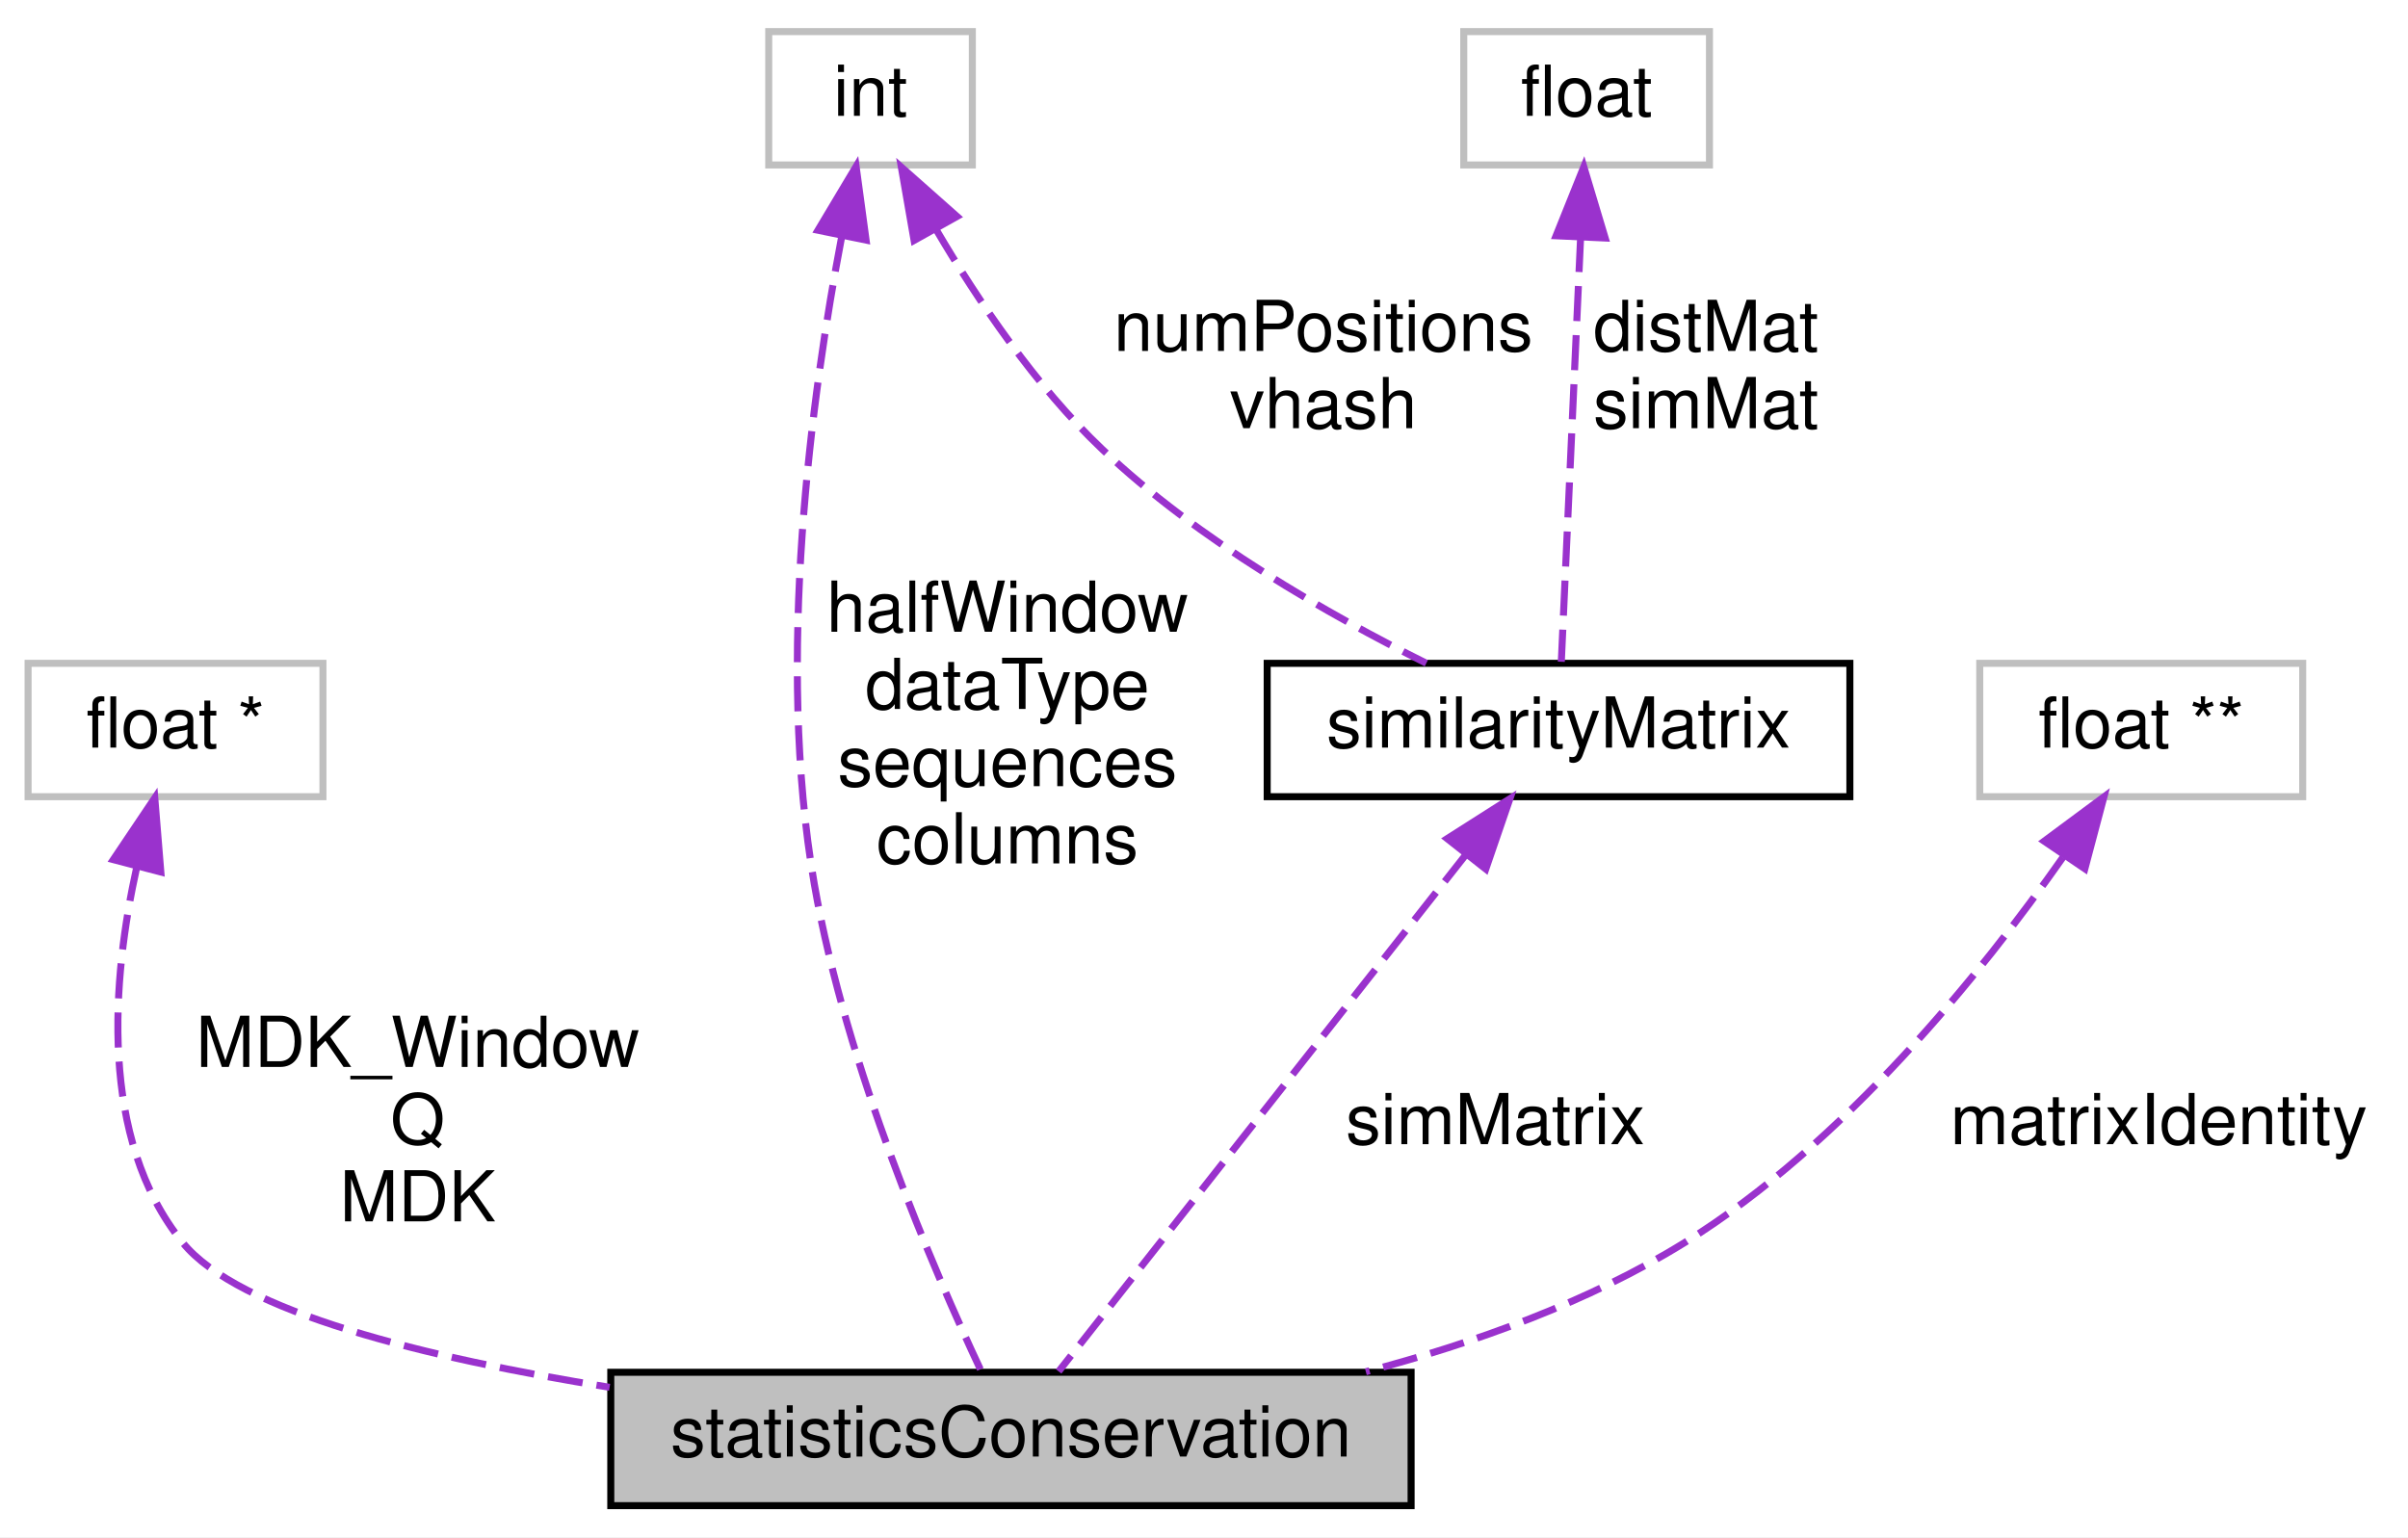
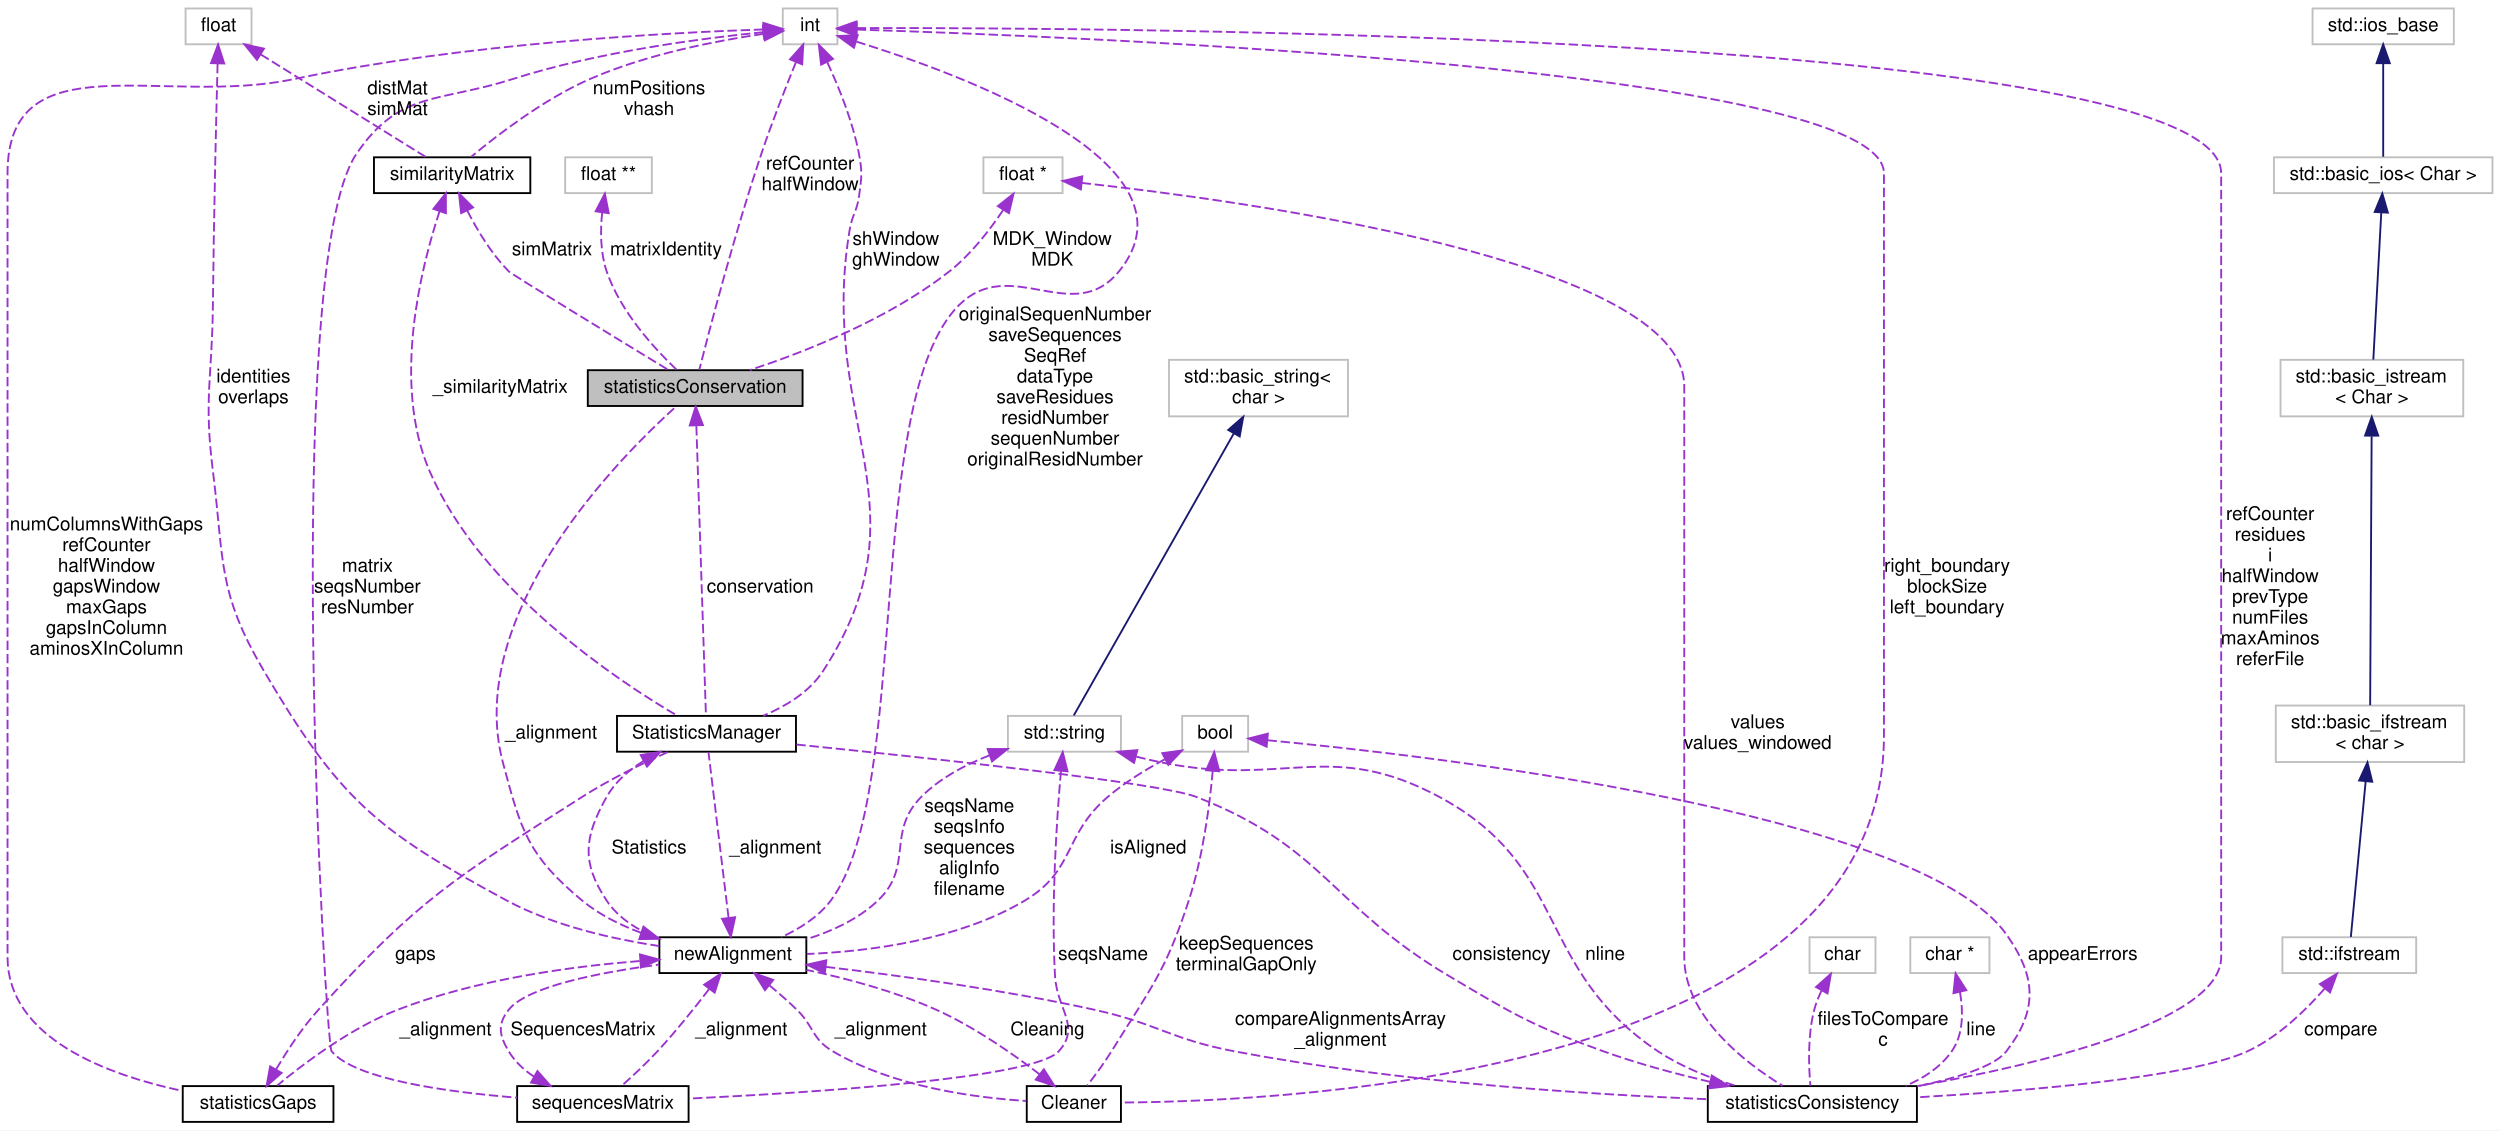
- <svg xmlns="http://www.w3.org/2000/svg" xmlns:xlink="http://www.w3.org/1999/xlink" width="343pt" height="219pt" viewBox="0.00 0.00 343.00 219.00">
-   <g id="graph0" class="graph" transform="scale(1 1) rotate(0) translate(4 215)">
-     <polygon fill="white" stroke="none" points="-4,4 -4,-215 339,-215 339,4 -4,4" />
+ <svg xmlns="http://www.w3.org/2000/svg" xmlns:xlink="http://www.w3.org/1999/xlink" width="1327pt" height="600pt" viewBox="0.00 0.00 1327.00 600.00">
+   <g id="graph0" class="graph" transform="scale(1 1) rotate(0) translate(4 596)">
+     <polygon fill="white" stroke="none" points="-4,4 -4,-596 1323,-596 1323,4 -4,4" />
    <g id="node1" class="node">
-       <polygon fill="#bfbfbf" stroke="black" points="83,-0.5 83,-19.5 197,-19.5 197,-0.5 83,-0.5" />
-       <text text-anchor="middle" x="140" y="-7.5" font-family="Helvetica,sans-Serif" font-size="10.00">statisticsConservation</text>
+       <polygon fill="#bfbfbf" stroke="black" points="308,-380.5 308,-399.5 422,-399.5 422,-380.5 308,-380.5" />
+       <text text-anchor="middle" x="365" y="-387.5" font-family="Helvetica,sans-Serif" font-size="10.00">statisticsConservation</text>
+     </g>
+     <g id="node10" class="node">
+       <g id="a_node10">
+         <a xlink:href="class_statistics_manager.html" target="_top" xlink:title="Class to handle the interaction with statistics and statistics objects. ">
+           <polygon fill="white" stroke="black" points="323.5,-197 323.5,-216 418.5,-216 418.5,-197 323.5,-197" />
+           <text text-anchor="middle" x="371" y="-204" font-family="Helvetica,sans-Serif" font-size="10.00">StatisticsManager</text>
+         </a>
+       </g>
+     </g>
+     <g id="edge21" class="edge">
+       <path fill="none" stroke="#9a32cd" stroke-dasharray="5,2" d="M365.634,-369.822C366.921,-330.882 369.797,-243.892 370.714,-216.166" />
+       <polygon fill="#9a32cd" stroke="#9a32cd" points="362.122,-370.136 365.289,-380.246 369.118,-370.367 362.122,-370.136" />
+       <text text-anchor="middle" x="399.5" y="-281.5" font-family="Helvetica,sans-Serif" font-size="10.00"> conservation</text>
    </g>
    <g id="node2" class="node">
-       <polygon fill="white" stroke="#bfbfbf" points="0,-101.5 0,-120.5 42,-120.5 42,-101.5 0,-101.5" />
-       <text text-anchor="middle" x="21" y="-108.5" font-family="Helvetica,sans-Serif" font-size="10.00">float *</text>
+       <g id="a_node2">
+         <a xlink:href="classnew_alignment.html" target="_top" xlink:title="Class containing an alignment  This class stores the alignment sequences with it's names...">
+           <polygon fill="white" stroke="black" points="346,-79.5 346,-98.5 424,-98.5 424,-79.5 346,-79.5" />
+           <text text-anchor="middle" x="385" y="-86.5" font-family="Helvetica,sans-Serif" font-size="10.00">newAlignment</text>
+         </a>
+       </g>
    </g>
    <g id="edge1" class="edge">
-       <path fill="none" stroke="#9a32cd" stroke-dasharray="5,2" d="M15.498,-91.558C11.96,-75.612 9.995,-52.85 22,-38 29.994,-28.113 56.792,-21.54 82.834,-17.358" />
-       <polygon fill="#9a32cd" stroke="#9a32cd" points="12.136,-92.534 18.047,-101.327 18.909,-90.767 12.136,-92.534" />
-       <text text-anchor="middle" x="55.5" y="-63" font-family="Helvetica,sans-Serif" font-size="10.00"> MDK_Window</text>
-       <text text-anchor="middle" x="55.5" y="-52" font-family="Helvetica,sans-Serif" font-size="10.00">Q</text>
-       <text text-anchor="middle" x="55.5" y="-41" font-family="Helvetica,sans-Serif" font-size="10.00">MDK</text>
+       <path fill="none" stroke="#9a32cd" stroke-dasharray="5,2" d="M336.26,-100.897C325.174,-104.975 314.021,-110.514 305,-118 276.196,-141.904 272.661,-154.837 263,-191 241.843,-270.199 325.678,-354.011 355.121,-380.482" />
+       <polygon fill="#9a32cd" stroke="#9a32cd" points="337.547,-104.158 345.928,-97.677 335.335,-97.517 337.547,-104.158" />
+       <text text-anchor="middle" x="288.5" y="-204" font-family="Helvetica,sans-Serif" font-size="10.00"> _alignment</text>
    </g>
    <g id="node3" class="node">
-       <polygon fill="white" stroke="#bfbfbf" points="105.5,-191.5 105.5,-210.5 134.5,-210.5 134.5,-191.5 105.5,-191.5" />
-       <text text-anchor="middle" x="120" y="-198.5" font-family="Helvetica,sans-Serif" font-size="10.00">int</text>
+       <g id="a_node3">
+         <a xlink:href="classsequences_matrix.html" target="_top" xlink:title="Class that represents a sequences matrix. ">
+           <polygon fill="white" stroke="black" points="270.5,-0.5 270.5,-19.5 361.5,-19.5 361.5,-0.5 270.5,-0.5" />
+           <text text-anchor="middle" x="316" y="-7.5" font-family="Helvetica,sans-Serif" font-size="10.00">sequencesMatrix</text>
+         </a>
+       </g>
+     </g>
+     <g id="edge3" class="edge">
+       <path fill="none" stroke="#9a32cd" stroke-dasharray="5,2" d="M372.369,-70.968C364.775,-61.054 354.725,-48.482 345,-38 339.011,-31.545 331.761,-24.795 326.009,-19.659" />
+       <polygon fill="#9a32cd" stroke="#9a32cd" points="369.756,-73.316 378.572,-79.191 375.344,-69.1 369.756,-73.316" />
+       <text text-anchor="middle" x="389.5" y="-46.5" font-family="Helvetica,sans-Serif" font-size="10.00"> _alignment</text>
+     </g>
+     <g id="node8" class="node">
+       <g id="a_node8">
+         <a xlink:href="class_cleaner.html" target="_top" xlink:title="Submodule contained by newAlignment . ">
+           <polygon fill="white" stroke="black" points="541,-0.5 541,-19.5 591,-19.5 591,-0.5 541,-0.5" />
+           <text text-anchor="middle" x="566" y="-7.5" font-family="Helvetica,sans-Serif" font-size="10.00">Cleaner</text>
+         </a>
+       </g>
+     </g>
+     <g id="edge9" class="edge">
+       <path fill="none" stroke="#9a32cd" stroke-dasharray="5,2" d="M404.325,-73.039C409.255,-68.968 414.444,-64.45 419,-60 428.242,-50.972 426.874,-44.566 438,-38 470.077,-19.069 513.586,-13.313 540.716,-11.62" />
+       <polygon fill="#9a32cd" stroke="#9a32cd" points="402.039,-70.386 396.434,-79.376 406.422,-75.844 402.039,-70.386" />
+       <text text-anchor="middle" x="463.5" y="-46.5" font-family="Helvetica,sans-Serif" font-size="10.00"> _alignment</text>
+     </g>
+     <g id="edge16" class="edge">
+       <path fill="none" stroke="#9a32cd" stroke-dasharray="5,2" d="M382.7,-108.973C379.626,-134.339 374.302,-178.257 372.052,-196.819" />
+       <polygon fill="#9a32cd" stroke="#9a32cd" points="386.207,-109.131 383.936,-98.782 379.258,-108.288 386.207,-109.131" />
+       <text text-anchor="middle" x="407.5" y="-143" font-family="Helvetica,sans-Serif" font-size="10.00"> _alignment</text>
+     </g>
+     <g id="node11" class="node">
+       <g id="a_node11">
+         <a xlink:href="classstatistics_gaps.html" target="_top" xlink:title="Class to handle Gaps statistics. ">
+           <polygon fill="white" stroke="black" points="93,-0.5 93,-19.5 173,-19.5 173,-0.5 93,-0.5" />
+           <text text-anchor="middle" x="133" y="-7.5" font-family="Helvetica,sans-Serif" font-size="10.00">statisticsGaps</text>
+         </a>
+       </g>
+     </g>
+     <g id="edge18" class="edge">
+       <path fill="none" stroke="#9a32cd" stroke-dasharray="5,2" d="M335.516,-85.882C298.957,-82.981 248.536,-76.132 207,-60 182.008,-50.294 156.803,-31.145 143.221,-19.874" />
+       <polygon fill="#9a32cd" stroke="#9a32cd" points="335.69,-89.404 345.916,-86.631 336.193,-82.422 335.69,-89.404" />
+       <text text-anchor="middle" x="232.5" y="-46.5" font-family="Helvetica,sans-Serif" font-size="10.00"> _alignment</text>
+     </g>
+     <g id="node12" class="node">
+       <g id="a_node12">
+         <a xlink:href="classstatistics_consistency.html" target="_top" xlink:title="Helper class to handle the comparison between alignments. It also handles Consistency staticstics...">
+           <polygon fill="white" stroke="black" points="902.5,-0.5 902.5,-19.5 1013.5,-19.5 1013.5,-0.5 902.5,-0.5" />
+           <text text-anchor="middle" x="958" y="-7.5" font-family="Helvetica,sans-Serif" font-size="10.00">statisticsConsistency</text>
+         </a>
+       </g>
+     </g>
+     <g id="edge23" class="edge">
+       <path fill="none" stroke="#9a32cd" stroke-dasharray="5,2" d="M434.315,-82.792C473.309,-78.198 528.985,-70.581 577,-60 610.508,-52.616 617.295,-44.424 651,-38 737.852,-21.445 840.498,-15.013 902.358,-12.532" />
+       <polygon fill="#9a32cd" stroke="#9a32cd" points="433.811,-79.327 424.278,-83.951 434.614,-86.281 433.811,-79.327" />
+       <text text-anchor="middle" x="707.5" y="-52" font-family="Helvetica,sans-Serif" font-size="10.00"> compareAlignmentsArray</text>
+       <text text-anchor="middle" x="707.5" y="-41" font-family="Helvetica,sans-Serif" font-size="10.00">_alignment</text>
    </g>
    <g id="edge2" class="edge">
-       <path fill="none" stroke="#9a32cd" stroke-dasharray="5,2" d="M115.887,-181.246C111.657,-159.063 106.414,-121.094 112,-89 116.539,-62.919 129.018,-34.034 135.679,-19.85" />
-       <polygon fill="#9a32cd" stroke="#9a32cd" points="112.509,-182.198 117.944,-191.292 119.367,-180.794 112.509,-182.198" />
-       <text text-anchor="middle" x="139.5" y="-125" font-family="Helvetica,sans-Serif" font-size="10.00"> halfWindow</text>
-       <text text-anchor="middle" x="139.5" y="-114" font-family="Helvetica,sans-Serif" font-size="10.00">dataType</text>
-       <text text-anchor="middle" x="139.5" y="-103" font-family="Helvetica,sans-Serif" font-size="10.00">sequences</text>
-       <text text-anchor="middle" x="139.5" y="-92" font-family="Helvetica,sans-Serif" font-size="10.00">columns</text>
+       <path fill="none" stroke="#9a32cd" stroke-dasharray="5,2" d="M279.511,-24.47C274.121,-28.046 269.283,-32.495 266,-38 260.991,-46.397 259.929,-52.335 266,-60 275.883,-72.478 315.04,-79.947 345.772,-83.992" />
+       <polygon fill="#9a32cd" stroke="#9a32cd" points="281.284,-27.489 288.295,-19.545 277.86,-21.383 281.284,-27.489" />
+       <text text-anchor="middle" x="305.5" y="-46.5" font-family="Helvetica,sans-Serif" font-size="10.00"> SequencesMatrix</text>
+     </g>
+     <g id="node4" class="node">
+       <polygon fill="white" stroke="#bfbfbf" points="411.5,-572.5 411.5,-591.5 440.5,-591.5 440.5,-572.5 411.5,-572.5" />
+       <text text-anchor="middle" x="426" y="-579.5" font-family="Helvetica,sans-Serif" font-size="10.00">int</text>
+     </g>
+     <g id="edge39" class="edge">
+       <path fill="none" stroke="#9a32cd" stroke-dasharray="5,2" d="M418.481,-562.976C413.022,-549.583 405.637,-530.801 400,-514 385.806,-471.692 372.324,-419.995 367.187,-399.734" />
+       <polygon fill="#9a32cd" stroke="#9a32cd" points="415.327,-564.51 422.375,-572.421 421.799,-561.842 415.327,-564.51" />
+       <text text-anchor="middle" x="426" y="-506" font-family="Helvetica,sans-Serif" font-size="10.00"> refCounter</text>
+       <text text-anchor="middle" x="426" y="-495" font-family="Helvetica,sans-Serif" font-size="10.00">halfWindow</text>
+     </g>
+     <g id="edge12" class="edge">
+       <path fill="none" stroke="#9a32cd" stroke-dasharray="5,2" d="M450.585,-573.908C506.75,-556.514 636.175,-508.977 590,-452 565.687,-421.999 532.35,-461.261 505,-434 454.126,-383.292 480.15,-175.425 437,-118 430.409,-109.229 420.244,-102.899 410.643,-98.501" />
+       <polygon fill="#9a32cd" stroke="#9a32cd" points="449.268,-570.649 440.706,-576.889 451.29,-577.351 449.268,-570.649" />
+       <text text-anchor="middle" x="556" y="-426" font-family="Helvetica,sans-Serif" font-size="10.00"> originalSequenNumber</text>
+       <text text-anchor="middle" x="556" y="-415" font-family="Helvetica,sans-Serif" font-size="10.00">saveSequences</text>
+       <text text-anchor="middle" x="556" y="-404" font-family="Helvetica,sans-Serif" font-size="10.00">SeqRef</text>
+       <text text-anchor="middle" x="556" y="-393" font-family="Helvetica,sans-Serif" font-size="10.00">dataType</text>
+       <text text-anchor="middle" x="556" y="-382" font-family="Helvetica,sans-Serif" font-size="10.00">saveResidues</text>
+       <text text-anchor="middle" x="556" y="-371" font-family="Helvetica,sans-Serif" font-size="10.00">residNumber</text>
+       <text text-anchor="middle" x="556" y="-360" font-family="Helvetica,sans-Serif" font-size="10.00">sequenNumber</text>
+       <text text-anchor="middle" x="556" y="-349" font-family="Helvetica,sans-Serif" font-size="10.00">originalResidNumber</text>
+     </g>
+     <g id="edge4" class="edge">
+       <path fill="none" stroke="#9a32cd" stroke-dasharray="5,2" d="M401.211,-578.926C369.663,-575.799 313.766,-568.618 268,-554 228.992,-541.541 207.796,-548.017 185,-514 144.95,-454.235 168.724,-41.948 172,-38 184.386,-23.076 233.116,-16.351 270.493,-13.353" />
+       <polygon fill="#9a32cd" stroke="#9a32cd" points="401.016,-582.423 411.299,-579.868 401.668,-575.453 401.016,-582.423" />
+       <text text-anchor="middle" x="191" y="-292.5" font-family="Helvetica,sans-Serif" font-size="10.00"> matrix</text>
+       <text text-anchor="middle" x="191" y="-281.5" font-family="Helvetica,sans-Serif" font-size="10.00">seqsNumber</text>
+       <text text-anchor="middle" x="191" y="-270.5" font-family="Helvetica,sans-Serif" font-size="10.00">resNumber</text>
+     </g>
+     <g id="edge10" class="edge">
+       <path fill="none" stroke="#9a32cd" stroke-dasharray="5,2" d="M450.765,-580.304C560.32,-576.905 996,-559.873 996,-504 996,-504 996,-504 996,-205.5 996,-26.678 683.466,-11.394 591.293,-10.775" />
+       <polygon fill="#9a32cd" stroke="#9a32cd" points="450.553,-576.809 440.663,-580.607 450.763,-583.806 450.553,-576.809" />
+       <text text-anchor="middle" x="1029.5" y="-292.5" font-family="Helvetica,sans-Serif" font-size="10.00"> right_boundary</text>
+       <text text-anchor="middle" x="1029.5" y="-281.5" font-family="Helvetica,sans-Serif" font-size="10.00">blockSize</text>
+       <text text-anchor="middle" x="1029.5" y="-270.5" font-family="Helvetica,sans-Serif" font-size="10.00">left_boundary</text>
+     </g>
+     <g id="edge20" class="edge">
+       <path fill="none" stroke="#9a32cd" stroke-dasharray="5,2" d="M435.138,-562.901C441.262,-549.717 448.775,-531.225 452,-514 453.799,-504.389 453.321,-501.688 452,-492 450.879,-483.773 448.367,-482.19 447,-474 429.851,-371.235 489.561,-327.496 433,-240 425.677,-228.671 413.048,-221.056 401.091,-216.065" />
+       <polygon fill="#9a32cd" stroke="#9a32cd" points="431.838,-561.684 430.632,-572.21 438.139,-564.734 431.838,-561.684" />
+       <text text-anchor="middle" x="471.5" y="-466" font-family="Helvetica,sans-Serif" font-size="10.00"> shWindow</text>
+       <text text-anchor="middle" x="471.5" y="-455" font-family="Helvetica,sans-Serif" font-size="10.00">ghWindow</text>
+     </g>
+     <g id="edge19" class="edge">
+       <path fill="none" stroke="#9a32cd" stroke-dasharray="5,2" d="M401.111,-580.372C352.655,-578.748 242.467,-573.094 152,-554 82.416,-539.313 0,-575.117 0,-504 0,-504 0,-504 0,-88 0,-44.644 53.589,-25.304 92.735,-16.961" />
+       <polygon fill="#9a32cd" stroke="#9a32cd" points="401.17,-583.875 411.273,-580.682 401.384,-576.878 401.17,-583.875" />
+       <text text-anchor="middle" x="52.5" y="-314.5" font-family="Helvetica,sans-Serif" font-size="10.00"> numColumnsWithGaps</text>
+       <text text-anchor="middle" x="52.5" y="-303.5" font-family="Helvetica,sans-Serif" font-size="10.00">refCounter</text>
+       <text text-anchor="middle" x="52.5" y="-292.5" font-family="Helvetica,sans-Serif" font-size="10.00">halfWindow</text>
+       <text text-anchor="middle" x="52.5" y="-281.5" font-family="Helvetica,sans-Serif" font-size="10.00">gapsWindow</text>
+       <text text-anchor="middle" x="52.5" y="-270.5" font-family="Helvetica,sans-Serif" font-size="10.00">maxGaps</text>
+       <text text-anchor="middle" x="52.5" y="-259.5" font-family="Helvetica,sans-Serif" font-size="10.00">gapsInColumn</text>
+       <text text-anchor="middle" x="52.5" y="-248.5" font-family="Helvetica,sans-Serif" font-size="10.00">aminosXInColumn</text>
+     </g>
+     <g id="edge31" class="edge">
+       <path fill="none" stroke="#9a32cd" stroke-dasharray="5,2" d="M450.747,-581.112C580.353,-581.379 1175,-578.544 1175,-504 1175,-504 1175,-504 1175,-88 1175,-53.771 1077.9,-30.88 1013.6,-19.475" />
+       <polygon fill="#9a32cd" stroke="#9a32cd" points="450.636,-577.612 440.626,-581.082 450.615,-584.612 450.636,-577.612" />
+       <text text-anchor="middle" x="1201" y="-320" font-family="Helvetica,sans-Serif" font-size="10.00"> refCounter</text>
+       <text text-anchor="middle" x="1201" y="-309" font-family="Helvetica,sans-Serif" font-size="10.00">residues</text>
+       <text text-anchor="middle" x="1201" y="-298" font-family="Helvetica,sans-Serif" font-size="10.00">i</text>
+       <text text-anchor="middle" x="1201" y="-287" font-family="Helvetica,sans-Serif" font-size="10.00">halfWindow</text>
+       <text text-anchor="middle" x="1201" y="-276" font-family="Helvetica,sans-Serif" font-size="10.00">prevType</text>
+       <text text-anchor="middle" x="1201" y="-265" font-family="Helvetica,sans-Serif" font-size="10.00">numFiles</text>
+       <text text-anchor="middle" x="1201" y="-254" font-family="Helvetica,sans-Serif" font-size="10.00">maxAminos</text>
+       <text text-anchor="middle" x="1201" y="-243" font-family="Helvetica,sans-Serif" font-size="10.00">referFile</text>
+     </g>
+     <g id="node21" class="node">
+       <g id="a_node21">
+         <a xlink:href="classsimilarity_matrix.html" target="_top" xlink:title="Class that contains the similarity information of an alignment. ">
+           <polygon fill="white" stroke="black" points="194.5,-493.5 194.5,-512.5 277.5,-512.5 277.5,-493.5 194.5,-493.5" />
+           <text text-anchor="middle" x="236" y="-500.5" font-family="Helvetica,sans-Serif" font-size="10.00">similarityMatrix</text>
+         </a>
+       </g>
+     </g>
+     <g id="edge37" class="edge">
+       <path fill="none" stroke="#9a32cd" stroke-dasharray="5,2" d="M401.269,-578.027C376.988,-574.485 339.292,-567.298 309,-554 284.526,-543.256 259.597,-524.018 246.138,-512.797" />
+       <polygon fill="#9a32cd" stroke="#9a32cd" points="401.025,-581.526 411.406,-579.406 401.969,-574.59 401.025,-581.526" />
+       <text text-anchor="middle" x="340.5" y="-546" font-family="Helvetica,sans-Serif" font-size="10.00"> numPositions</text>
+       <text text-anchor="middle" x="340.5" y="-535" font-family="Helvetica,sans-Serif" font-size="10.00">vhash</text>
    </g>
    <g id="node5" class="node">
      <g id="a_node5">
-         <a xlink:href="classsimilarity_matrix.html" target="_top" xlink:title="similarityMatrix">
-           <polygon fill="white" stroke="black" points="176.5,-101.5 176.5,-120.5 259.5,-120.5 259.5,-101.5 176.5,-101.5" />
-           <text text-anchor="middle" x="218" y="-108.5" font-family="Helvetica,sans-Serif" font-size="10.00">similarityMatrix</text>
+         <a xlink:title="STL class. ">
+           <polygon fill="white" stroke="#bfbfbf" points="531,-197 531,-216 591,-216 591,-197 531,-197" />
+           <text text-anchor="middle" x="561" y="-204" font-family="Helvetica,sans-Serif" font-size="10.00">std::string</text>
+         </a>
+       </g>
+     </g>
+     <g id="edge13" class="edge">
+       <path fill="none" stroke="#9a32cd" stroke-dasharray="5,2" d="M521.21,-195.053C508.367,-190.089 494.906,-182.986 485,-173 466.34,-154.19 481.173,-136.287 462,-118 451.604,-108.084 437.425,-101.634 424.067,-97.459" />
+       <polygon fill="#9a32cd" stroke="#9a32cd" points="520.246,-198.425 530.84,-198.445 522.571,-191.822 520.246,-198.425" />
+       <text text-anchor="middle" x="510.5" y="-165" font-family="Helvetica,sans-Serif" font-size="10.00"> seqsName</text>
+       <text text-anchor="middle" x="510.5" y="-154" font-family="Helvetica,sans-Serif" font-size="10.00">seqsInfo</text>
+       <text text-anchor="middle" x="510.5" y="-143" font-family="Helvetica,sans-Serif" font-size="10.00">sequences</text>
+       <text text-anchor="middle" x="510.5" y="-132" font-family="Helvetica,sans-Serif" font-size="10.00">aligInfo</text>
+       <text text-anchor="middle" x="510.5" y="-121" font-family="Helvetica,sans-Serif" font-size="10.00">filename</text>
+     </g>
+     <g id="edge5" class="edge">
+       <path fill="none" stroke="#9a32cd" stroke-dasharray="5,2" d="M559.148,-186.646C556.958,-161.755 553.864,-116.571 556,-78 556.984,-60.227 569.868,-51.266 558,-38 545.175,-23.665 428.271,-16.066 361.757,-12.87" />
+       <polygon fill="#9a32cd" stroke="#9a32cd" points="555.685,-187.205 560.096,-196.838 562.655,-186.557 555.685,-187.205" />
+       <text text-anchor="middle" x="581.5" y="-86.5" font-family="Helvetica,sans-Serif" font-size="10.00"> seqsName</text>
+     </g>
+     <g id="edge33" class="edge">
+       <path fill="none" stroke="#9a32cd" stroke-dasharray="5,2" d="M599.156,-194.357C604.124,-193.114 609.165,-191.954 614,-191 678.143,-178.341 702.369,-203.874 760,-173 829.732,-135.644 810.245,-81.981 876,-38 888.458,-29.667 903.696,-23.725 917.64,-19.576" />
+       <polygon fill="#9a32cd" stroke="#9a32cd" points="597.933,-191.059 589.152,-196.987 599.713,-197.829 597.933,-191.059" />
+       <text text-anchor="middle" x="848" y="-86.5" font-family="Helvetica,sans-Serif" font-size="10.00"> nline</text>
+     </g>
+     <g id="node6" class="node">
+       <g id="a_node6">
+         <a xlink:title="STL class. ">
+           <polygon fill="white" stroke="#bfbfbf" points="616.5,-375 616.5,-405 711.5,-405 711.5,-375 616.5,-375" />
+           <text text-anchor="start" x="624.5" y="-393" font-family="Helvetica,sans-Serif" font-size="10.00">std::basic_string&lt;</text>
+           <text text-anchor="middle" x="664" y="-382" font-family="Helvetica,sans-Serif" font-size="10.00"> char &gt;</text>
        </a>
      </g>
    </g>
    <g id="edge6" class="edge">
-       <path fill="none" stroke="#9a32cd" stroke-dasharray="5,2" d="M129.427,-182.161C135.292,-172.191 143.515,-160.002 153,-151 166.65,-138.045 185.332,-127.394 199.166,-120.516" />
-       <polygon fill="#9a32cd" stroke="#9a32cd" points="126.205,-180.751 124.389,-191.189 132.318,-184.163 126.205,-180.751" />
-       <text text-anchor="middle" x="184.5" y="-165" font-family="Helvetica,sans-Serif" font-size="10.00"> numPositions</text>
-       <text text-anchor="middle" x="184.5" y="-154" font-family="Helvetica,sans-Serif" font-size="10.00">vhash</text>
-     </g>
-     <g id="node4" class="node">
-       <polygon fill="white" stroke="#bfbfbf" points="278,-101.5 278,-120.5 324,-120.5 324,-101.5 278,-101.5" />
-       <text text-anchor="middle" x="301" y="-108.5" font-family="Helvetica,sans-Serif" font-size="10.00">float **</text>
-     </g>
-     <g id="edge3" class="edge">
-       <path fill="none" stroke="#9a32cd" stroke-dasharray="5,2" d="M289.838,-92.849C278.274,-76.419 258.728,-52.101 236,-38 222.318,-29.511 205.907,-23.627 190.556,-19.575" />
-       <polygon fill="#9a32cd" stroke="#9a32cd" points="287.178,-95.163 295.688,-101.474 292.971,-91.234 287.178,-95.163" />
-       <text text-anchor="middle" x="303.5" y="-52" font-family="Helvetica,sans-Serif" font-size="10.00"> matrixIdentity</text>
-     </g>
-     <g id="edge4" class="edge">
-       <path fill="none" stroke="#9a32cd" stroke-dasharray="5,2" d="M204.884,-93.352C188.124,-72.08 159.737,-36.051 146.795,-19.625" />
-       <polygon fill="#9a32cd" stroke="#9a32cd" points="202.14,-95.525 211.078,-101.214 207.638,-91.193 202.14,-95.525" />
-       <text text-anchor="middle" x="209" y="-52" font-family="Helvetica,sans-Serif" font-size="10.00"> simMatrix</text>
-     </g>
-     <g id="node6" class="node">
-       <polygon fill="white" stroke="#bfbfbf" points="204.5,-191.5 204.5,-210.5 239.5,-210.5 239.5,-191.5 204.5,-191.5" />
-       <text text-anchor="middle" x="222" y="-198.5" font-family="Helvetica,sans-Serif" font-size="10.00">float</text>
-     </g>
-     <g id="edge5" class="edge">
-       <path fill="none" stroke="#9a32cd" stroke-dasharray="5,2" d="M221.147,-181.242C220.299,-162.571 219.033,-134.735 218.397,-120.724" />
-       <polygon fill="#9a32cd" stroke="#9a32cd" points="217.651,-181.41 221.602,-191.241 224.644,-181.092 217.651,-181.41" />
-       <text text-anchor="middle" x="239" y="-165" font-family="Helvetica,sans-Serif" font-size="10.00"> distMat</text>
-       <text text-anchor="middle" x="239" y="-154" font-family="Helvetica,sans-Serif" font-size="10.00">simMat</text>
+       <path fill="none" stroke="midnightblue" d="M650.865,-365.855C627.847,-325.293 581.213,-243.119 565.955,-216.231" />
+       <polygon fill="midnightblue" stroke="midnightblue" points="647.938,-367.788 655.918,-374.758 654.026,-364.333 647.938,-367.788" />
+     </g>
+     <g id="node7" class="node">
+       <polygon fill="white" stroke="#bfbfbf" points="94.5,-572.5 94.5,-591.5 129.5,-591.5 129.5,-572.5 94.5,-572.5" />
+       <text text-anchor="middle" x="112" y="-579.5" font-family="Helvetica,sans-Serif" font-size="10.00">float</text>
+     </g>
+     <g id="edge7" class="edge">
+       <path fill="none" stroke="#9a32cd" stroke-dasharray="5,2" d="M111.491,-562.09C110.765,-534.104 109.469,-480.008 109,-434 108.601,-394.891 104.135,-384.807 109,-346 115.047,-297.762 111.367,-281.913 136,-240 175.984,-171.968 195.499,-155.373 265,-118 290.059,-104.525 321.47,-97.494 345.869,-93.848" />
+       <polygon fill="#9a32cd" stroke="#9a32cd" points="108,-562.481 111.763,-572.385 114.997,-562.296 108,-562.481" />
+       <text text-anchor="middle" x="130.5" y="-393" font-family="Helvetica,sans-Serif" font-size="10.00"> identities</text>
+       <text text-anchor="middle" x="130.5" y="-382" font-family="Helvetica,sans-Serif" font-size="10.00">overlaps</text>
+     </g>
+     <g id="edge36" class="edge">
+       <path fill="none" stroke="#9a32cd" stroke-dasharray="5,2" d="M134.394,-567.094C159.943,-551.229 200.928,-525.779 222.194,-512.573" />
+       <polygon fill="#9a32cd" stroke="#9a32cd" points="132.393,-564.217 125.744,-572.465 136.086,-570.163 132.393,-564.217" />
+       <text text-anchor="middle" x="207" y="-546" font-family="Helvetica,sans-Serif" font-size="10.00"> distMat</text>
+       <text text-anchor="middle" x="207" y="-535" font-family="Helvetica,sans-Serif" font-size="10.00">simMat</text>
+     </g>
+     <g id="edge8" class="edge">
+       <path fill="none" stroke="#9a32cd" stroke-dasharray="5,2" d="M547.848,-25.735C533.667,-36.593 513.061,-50.983 493,-60 471.093,-69.847 445.069,-76.724 424.057,-81.198" />
+       <polygon fill="#9a32cd" stroke="#9a32cd" points="550.076,-28.435 555.785,-19.51 545.756,-22.927 550.076,-28.435" />
+       <text text-anchor="middle" x="552" y="-46.5" font-family="Helvetica,sans-Serif" font-size="10.00"> Cleaning</text>
+     </g>
+     <g id="node9" class="node">
+       <polygon fill="white" stroke="#bfbfbf" points="623.5,-197 623.5,-216 658.5,-216 658.5,-197 623.5,-197" />
+       <text text-anchor="middle" x="641" y="-204" font-family="Helvetica,sans-Serif" font-size="10.00">bool</text>
+     </g>
+     <g id="edge14" class="edge">
+       <path fill="none" stroke="#9a32cd" stroke-dasharray="5,2" d="M614.27,-192.963C604.226,-187.579 593.057,-180.739 584,-173 560.202,-152.663 566.892,-134.024 540,-118 504.646,-96.933 457.29,-90.959 424.263,-89.613" />
+       <polygon fill="#9a32cd" stroke="#9a32cd" points="612.954,-196.22 623.45,-197.66 616.142,-189.989 612.954,-196.22" />
+       <text text-anchor="middle" x="605.5" y="-143" font-family="Helvetica,sans-Serif" font-size="10.00"> isAligned</text>
+     </g>
+     <g id="edge11" class="edge">
+       <path fill="none" stroke="#9a32cd" stroke-dasharray="5,2" d="M639.72,-186.809C638.093,-168.816 634.529,-141.019 627,-118 614.579,-80.027 607.072,-71.944 586,-38 582.062,-31.656 577.062,-24.906 573.046,-19.742" />
+       <polygon fill="#9a32cd" stroke="#9a32cd" points="636.236,-187.152 640.517,-196.843 643.214,-186.597 636.236,-187.152" />
+       <text text-anchor="middle" x="657.5" y="-92" font-family="Helvetica,sans-Serif" font-size="10.00"> keepSequences</text>
+       <text text-anchor="middle" x="657.5" y="-81" font-family="Helvetica,sans-Serif" font-size="10.00">terminalGapOnly</text>
+     </g>
+     <g id="edge32" class="edge">
+       <path fill="none" stroke="#9a32cd" stroke-dasharray="5,2" d="M668.773,-203.084C754.93,-194.938 1014.67,-165.256 1061,-100 1076.95,-77.531 1077.83,-59.816 1061,-38 1054.73,-29.877 1034.54,-23.723 1013.67,-19.356" />
+       <polygon fill="#9a32cd" stroke="#9a32cd" points="668.338,-199.609 658.701,-204.012 668.98,-206.58 668.338,-199.609" />
+       <text text-anchor="middle" x="1101.5" y="-86.5" font-family="Helvetica,sans-Serif" font-size="10.00"> appearErrors</text>
+     </g>
+     <g id="edge15" class="edge">
+       <path fill="none" stroke="#9a32cd" stroke-dasharray="5,2" d="M337.65,-192.087C329.832,-187.279 322.482,-181.006 318,-173 306.059,-151.671 304.451,-138.346 318,-118 324.428,-108.346 334.89,-102.015 345.655,-97.865" />
+       <polygon fill="#9a32cd" stroke="#9a32cd" points="336.089,-195.221 346.548,-196.906 339.422,-189.066 336.089,-195.221" />
+       <text text-anchor="middle" x="340.5" y="-143" font-family="Helvetica,sans-Serif" font-size="10.00"> Statistics</text>
+     </g>
+     <g id="edge17" class="edge">
+       <path fill="none" stroke="#9a32cd" stroke-dasharray="5,2" d="M142.527,-28.38C148.34,-38.199 156.312,-50.391 165,-60 218.628,-119.312 237.608,-129.963 305,-173 319.64,-182.349 337.352,-190.937 350.74,-196.934" />
+       <polygon fill="#9a32cd" stroke="#9a32cd" points="145.478,-26.491 137.486,-19.537 139.397,-29.958 145.478,-26.491" />
+       <text text-anchor="middle" x="216.5" y="-86.5" font-family="Helvetica,sans-Serif" font-size="10.00"> gaps</text>
+     </g>
+     <g id="edge22" class="edge">
+       <path fill="none" stroke="#9a32cd" stroke-dasharray="5,2" d="M903.692,-21.749C885.428,-26.011 865.102,-31.47 847,-38 808.857,-51.76 799.878,-57.317 765,-78 702.207,-115.238 699.05,-146.564 631,-173 611.707,-180.495 488.434,-193.76 418.779,-200.802" />
+       <polygon fill="#9a32cd" stroke="#9a32cd" points="904.619,-25.128 913.599,-19.506 903.073,-18.301 904.619,-25.128" />
+       <text text-anchor="middle" x="793" y="-86.5" font-family="Helvetica,sans-Serif" font-size="10.00"> consistency</text>
+     </g>
+     <g id="node13" class="node">
+       <polygon fill="white" stroke="#bfbfbf" points="518,-493.5 518,-512.5 560,-512.5 560,-493.5 518,-493.5" />
+       <text text-anchor="middle" x="539" y="-500.5" font-family="Helvetica,sans-Serif" font-size="10.00">float *</text>
+     </g>
+     <g id="edge38" class="edge">
+       <path fill="none" stroke="#9a32cd" stroke-dasharray="5,2" d="M528.404,-484.419C521.387,-473.934 511.396,-460.961 500,-452 467.653,-426.563 423.005,-409.094 394.068,-399.57" />
+       <polygon fill="#9a32cd" stroke="#9a32cd" points="525.646,-486.605 533.966,-493.164 531.552,-482.847 525.646,-486.605" />
+       <text text-anchor="middle" x="554.5" y="-466" font-family="Helvetica,sans-Serif" font-size="10.00"> MDK_Window</text>
+       <text text-anchor="middle" x="554.5" y="-455" font-family="Helvetica,sans-Serif" font-size="10.00">MDK</text>
+     </g>
+     <g id="edge24" class="edge">
+       <path fill="none" stroke="#9a32cd" stroke-dasharray="5,2" d="M570.11,-498.907C655.981,-489.517 890,-457.798 890,-391 890,-391 890,-391 890,-88 890,-56.611 922.141,-31.987 942.229,-19.663" />
+       <polygon fill="#9a32cd" stroke="#9a32cd" points="569.739,-495.427 560.166,-499.967 570.481,-502.388 569.739,-495.427" />
+       <text text-anchor="middle" x="929" y="-209.5" font-family="Helvetica,sans-Serif" font-size="10.00"> values</text>
+       <text text-anchor="middle" x="929" y="-198.5" font-family="Helvetica,sans-Serif" font-size="10.00">values_windowed</text>
+     </g>
+     <g id="node14" class="node">
+       <polygon fill="white" stroke="#bfbfbf" points="956.5,-79.5 956.5,-98.5 991.5,-98.5 991.5,-79.5 956.5,-79.5" />
+       <text text-anchor="middle" x="974" y="-86.5" font-family="Helvetica,sans-Serif" font-size="10.00">char</text>
+     </g>
+     <g id="edge25" class="edge">
+       <path fill="none" stroke="#9a32cd" stroke-dasharray="5,2" d="M962.852,-70.137C961.279,-66.871 959.894,-63.414 959,-60 955.422,-46.336 956.064,-29.79 956.957,-19.844" />
+       <polygon fill="#9a32cd" stroke="#9a32cd" points="959.927,-72.078 967.841,-79.121 966.047,-68.68 959.927,-72.078" />
+       <text text-anchor="middle" x="995.5" y="-52" font-family="Helvetica,sans-Serif" font-size="10.00"> filesToCompare</text>
+       <text text-anchor="middle" x="995.5" y="-41" font-family="Helvetica,sans-Serif" font-size="10.00">c</text>
+     </g>
+     <g id="node15" class="node">
+       <g id="a_node15">
+         <a xlink:title="STL class. ">
+           <polygon fill="white" stroke="#bfbfbf" points="1207.5,-79.5 1207.5,-98.5 1278.5,-98.5 1278.5,-79.5 1207.5,-79.5" />
+           <text text-anchor="middle" x="1243" y="-86.5" font-family="Helvetica,sans-Serif" font-size="10.00">std::ifstream</text>
+         </a>
+       </g>
+     </g>
+     <g id="edge26" class="edge">
+       <path fill="none" stroke="#9a32cd" stroke-dasharray="5,2" d="M1229.85,-71.176C1219.93,-59.786 1205.28,-45.497 1189,-38 1158.79,-24.085 1071.79,-16.897 1013.61,-13.542" />
+       <polygon fill="#9a32cd" stroke="#9a32cd" points="1227.38,-73.691 1236.46,-79.16 1232.78,-69.226 1227.38,-73.691" />
+       <text text-anchor="middle" x="1238.5" y="-46.5" font-family="Helvetica,sans-Serif" font-size="10.00"> compare</text>
+     </g>
+     <g id="node16" class="node">
+       <g id="a_node16">
+         <a xlink:title="STL class. ">
+           <polygon fill="white" stroke="#bfbfbf" points="1204,-191.5 1204,-221.5 1304,-221.5 1304,-191.5 1204,-191.5" />
+           <text text-anchor="start" x="1212" y="-209.5" font-family="Helvetica,sans-Serif" font-size="10.00">std::basic_ifstream</text>
+           <text text-anchor="middle" x="1254" y="-198.5" font-family="Helvetica,sans-Serif" font-size="10.00">&lt; char &gt;</text>
+         </a>
+       </g>
+     </g>
+     <g id="edge27" class="edge">
+       <path fill="none" stroke="midnightblue" d="M1251.69,-181.215C1249.23,-155.408 1245.47,-115.987 1243.83,-98.669" />
+       <polygon fill="midnightblue" stroke="midnightblue" points="1248.22,-181.714 1252.65,-191.337 1255.19,-181.051 1248.22,-181.714" />
+     </g>
+     <g id="node17" class="node">
+       <g id="a_node17">
+         <a xlink:title="STL class. ">
+           <polygon fill="white" stroke="#bfbfbf" points="1206.5,-375 1206.5,-405 1303.5,-405 1303.5,-375 1206.5,-375" />
+           <text text-anchor="start" x="1214.5" y="-393" font-family="Helvetica,sans-Serif" font-size="10.00">std::basic_istream</text>
+           <text text-anchor="middle" x="1255" y="-382" font-family="Helvetica,sans-Serif" font-size="10.00">&lt; Char &gt;</text>
+         </a>
+       </g>
+     </g>
+     <g id="edge28" class="edge">
+       <path fill="none" stroke="midnightblue" d="M1254.86,-364.444C1254.65,-325.919 1254.25,-252.495 1254.08,-221.676" />
+       <polygon fill="midnightblue" stroke="midnightblue" points="1251.37,-364.777 1254.92,-374.758 1258.37,-364.739 1251.37,-364.777" />
+     </g>
+     <g id="node18" class="node">
+       <g id="a_node18">
+         <a xlink:title="STL class. ">
+           <polygon fill="white" stroke="#bfbfbf" points="1203,-493.5 1203,-512.5 1319,-512.5 1319,-493.5 1203,-493.5" />
+           <text text-anchor="middle" x="1261" y="-500.5" font-family="Helvetica,sans-Serif" font-size="10.00">std::basic_ios&lt; Char &gt;</text>
+         </a>
+       </g>
+     </g>
+     <g id="edge29" class="edge">
+       <path fill="none" stroke="midnightblue" d="M1259.98,-483.177C1258.79,-461.083 1256.84,-424.95 1255.76,-405.122" />
+       <polygon fill="midnightblue" stroke="midnightblue" points="1256.49,-483.494 1260.53,-493.29 1263.48,-483.116 1256.49,-483.494" />
+     </g>
+     <g id="node19" class="node">
+       <g id="a_node19">
+         <a xlink:title="STL class. ">
+           <polygon fill="white" stroke="#bfbfbf" points="1223.5,-572.5 1223.5,-591.5 1298.5,-591.5 1298.5,-572.5 1223.5,-572.5" />
+           <text text-anchor="middle" x="1261" y="-579.5" font-family="Helvetica,sans-Serif" font-size="10.00">std::ios_base</text>
+         </a>
+       </g>
+     </g>
+     <g id="edge30" class="edge">
+       <path fill="none" stroke="midnightblue" d="M1261,-562.315C1261,-546.592 1261,-524.808 1261,-512.809" />
+       <polygon fill="midnightblue" stroke="midnightblue" points="1257.5,-562.465 1261,-572.465 1264.5,-562.465 1257.5,-562.465" />
+     </g>
+     <g id="node20" class="node">
+       <polygon fill="white" stroke="#bfbfbf" points="1010,-79.5 1010,-98.5 1052,-98.5 1052,-79.5 1010,-79.5" />
+       <text text-anchor="middle" x="1031" y="-86.5" font-family="Helvetica,sans-Serif" font-size="10.00">char *</text>
+     </g>
+     <g id="edge34" class="edge">
+       <path fill="none" stroke="#9a32cd" stroke-dasharray="5,2" d="M1036.35,-69.424C1038.13,-59.277 1038.29,-46.986 1032,-38 1026.04,-29.484 1017.1,-23.644 1007.47,-19.643" />
+       <polygon fill="#9a32cd" stroke="#9a32cd" points="1032.9,-68.799 1034.02,-79.335 1039.72,-70.403 1032.9,-68.799" />
+       <text text-anchor="middle" x="1047.5" y="-46.5" font-family="Helvetica,sans-Serif" font-size="10.00"> line</text>
+     </g>
+     <g id="edge41" class="edge">
+       <path fill="none" stroke="#9a32cd" stroke-dasharray="5,2" d="M244.047,-484.151C249.275,-473.912 256.821,-461.288 266,-452 267.721,-450.259 323.687,-416.126 350.695,-399.694" />
+       <polygon fill="#9a32cd" stroke="#9a32cd" points="240.787,-482.853 239.617,-493.383 247.099,-485.881 240.787,-482.853" />
+       <text text-anchor="middle" x="289" y="-460.5" font-family="Helvetica,sans-Serif" font-size="10.00"> simMatrix</text>
+     </g>
+     <g id="edge35" class="edge">
+       <path fill="none" stroke="#9a32cd" stroke-dasharray="5,2" d="M229.329,-483.86C219.406,-453.811 203.958,-392.42 224,-346 251.381,-282.583 323.671,-234.752 355.538,-216.073" />
+       <polygon fill="#9a32cd" stroke="#9a32cd" points="226.067,-485.133 232.66,-493.426 232.677,-482.832 226.067,-485.133" />
+       <text text-anchor="middle" x="261.5" y="-387.5" font-family="Helvetica,sans-Serif" font-size="10.00"> _similarityMatrix</text>
+     </g>
+     <g id="node22" class="node">
+       <polygon fill="white" stroke="#bfbfbf" points="296,-493.5 296,-512.5 342,-512.5 342,-493.5 296,-493.5" />
+       <text text-anchor="middle" x="319" y="-500.5" font-family="Helvetica,sans-Serif" font-size="10.00">float **</text>
+     </g>
+     <g id="edge40" class="edge">
+       <path fill="none" stroke="#9a32cd" stroke-dasharray="5,2" d="M315.627,-483.188C314.651,-473.61 314.62,-461.924 318,-452 325.327,-430.486 343.649,-410.645 355.132,-399.743" />
+       <polygon fill="#9a32cd" stroke="#9a32cd" points="312.183,-483.826 317.06,-493.232 319.113,-482.838 312.183,-483.826" />
+       <text text-anchor="middle" x="349.5" y="-460.5" font-family="Helvetica,sans-Serif" font-size="10.00"> matrixIdentity</text>
    </g>
  </g>
</svg>
